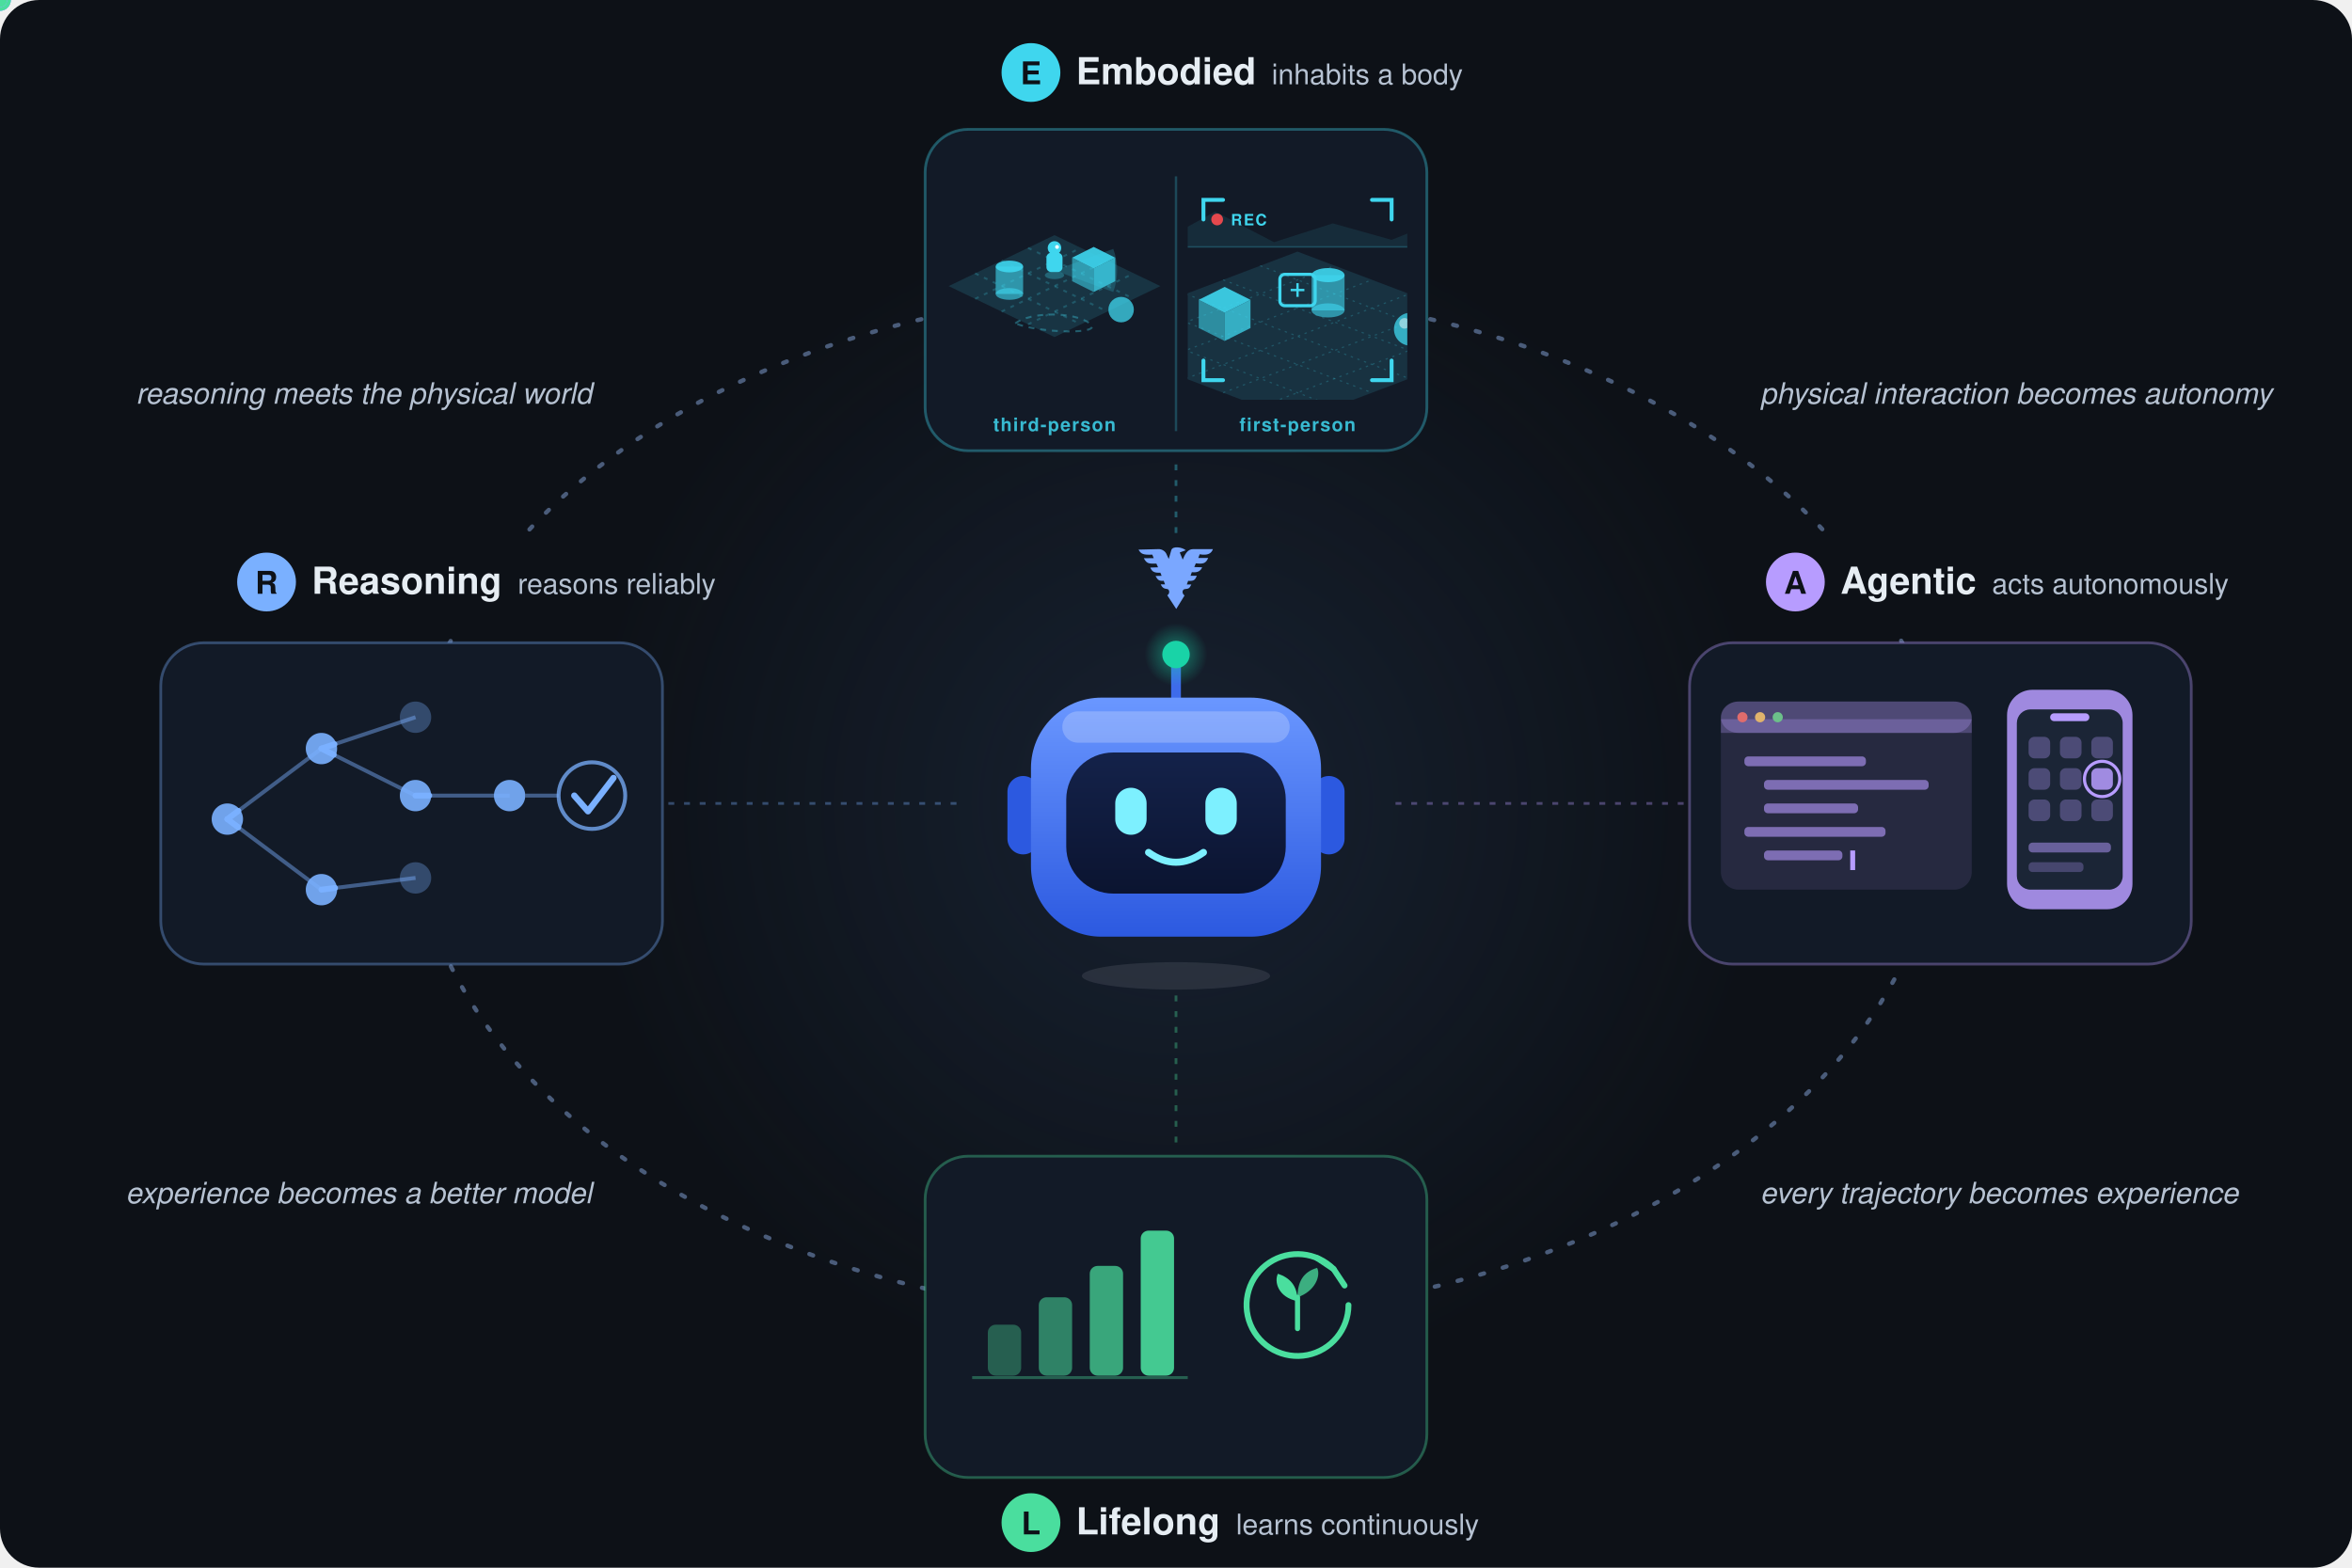
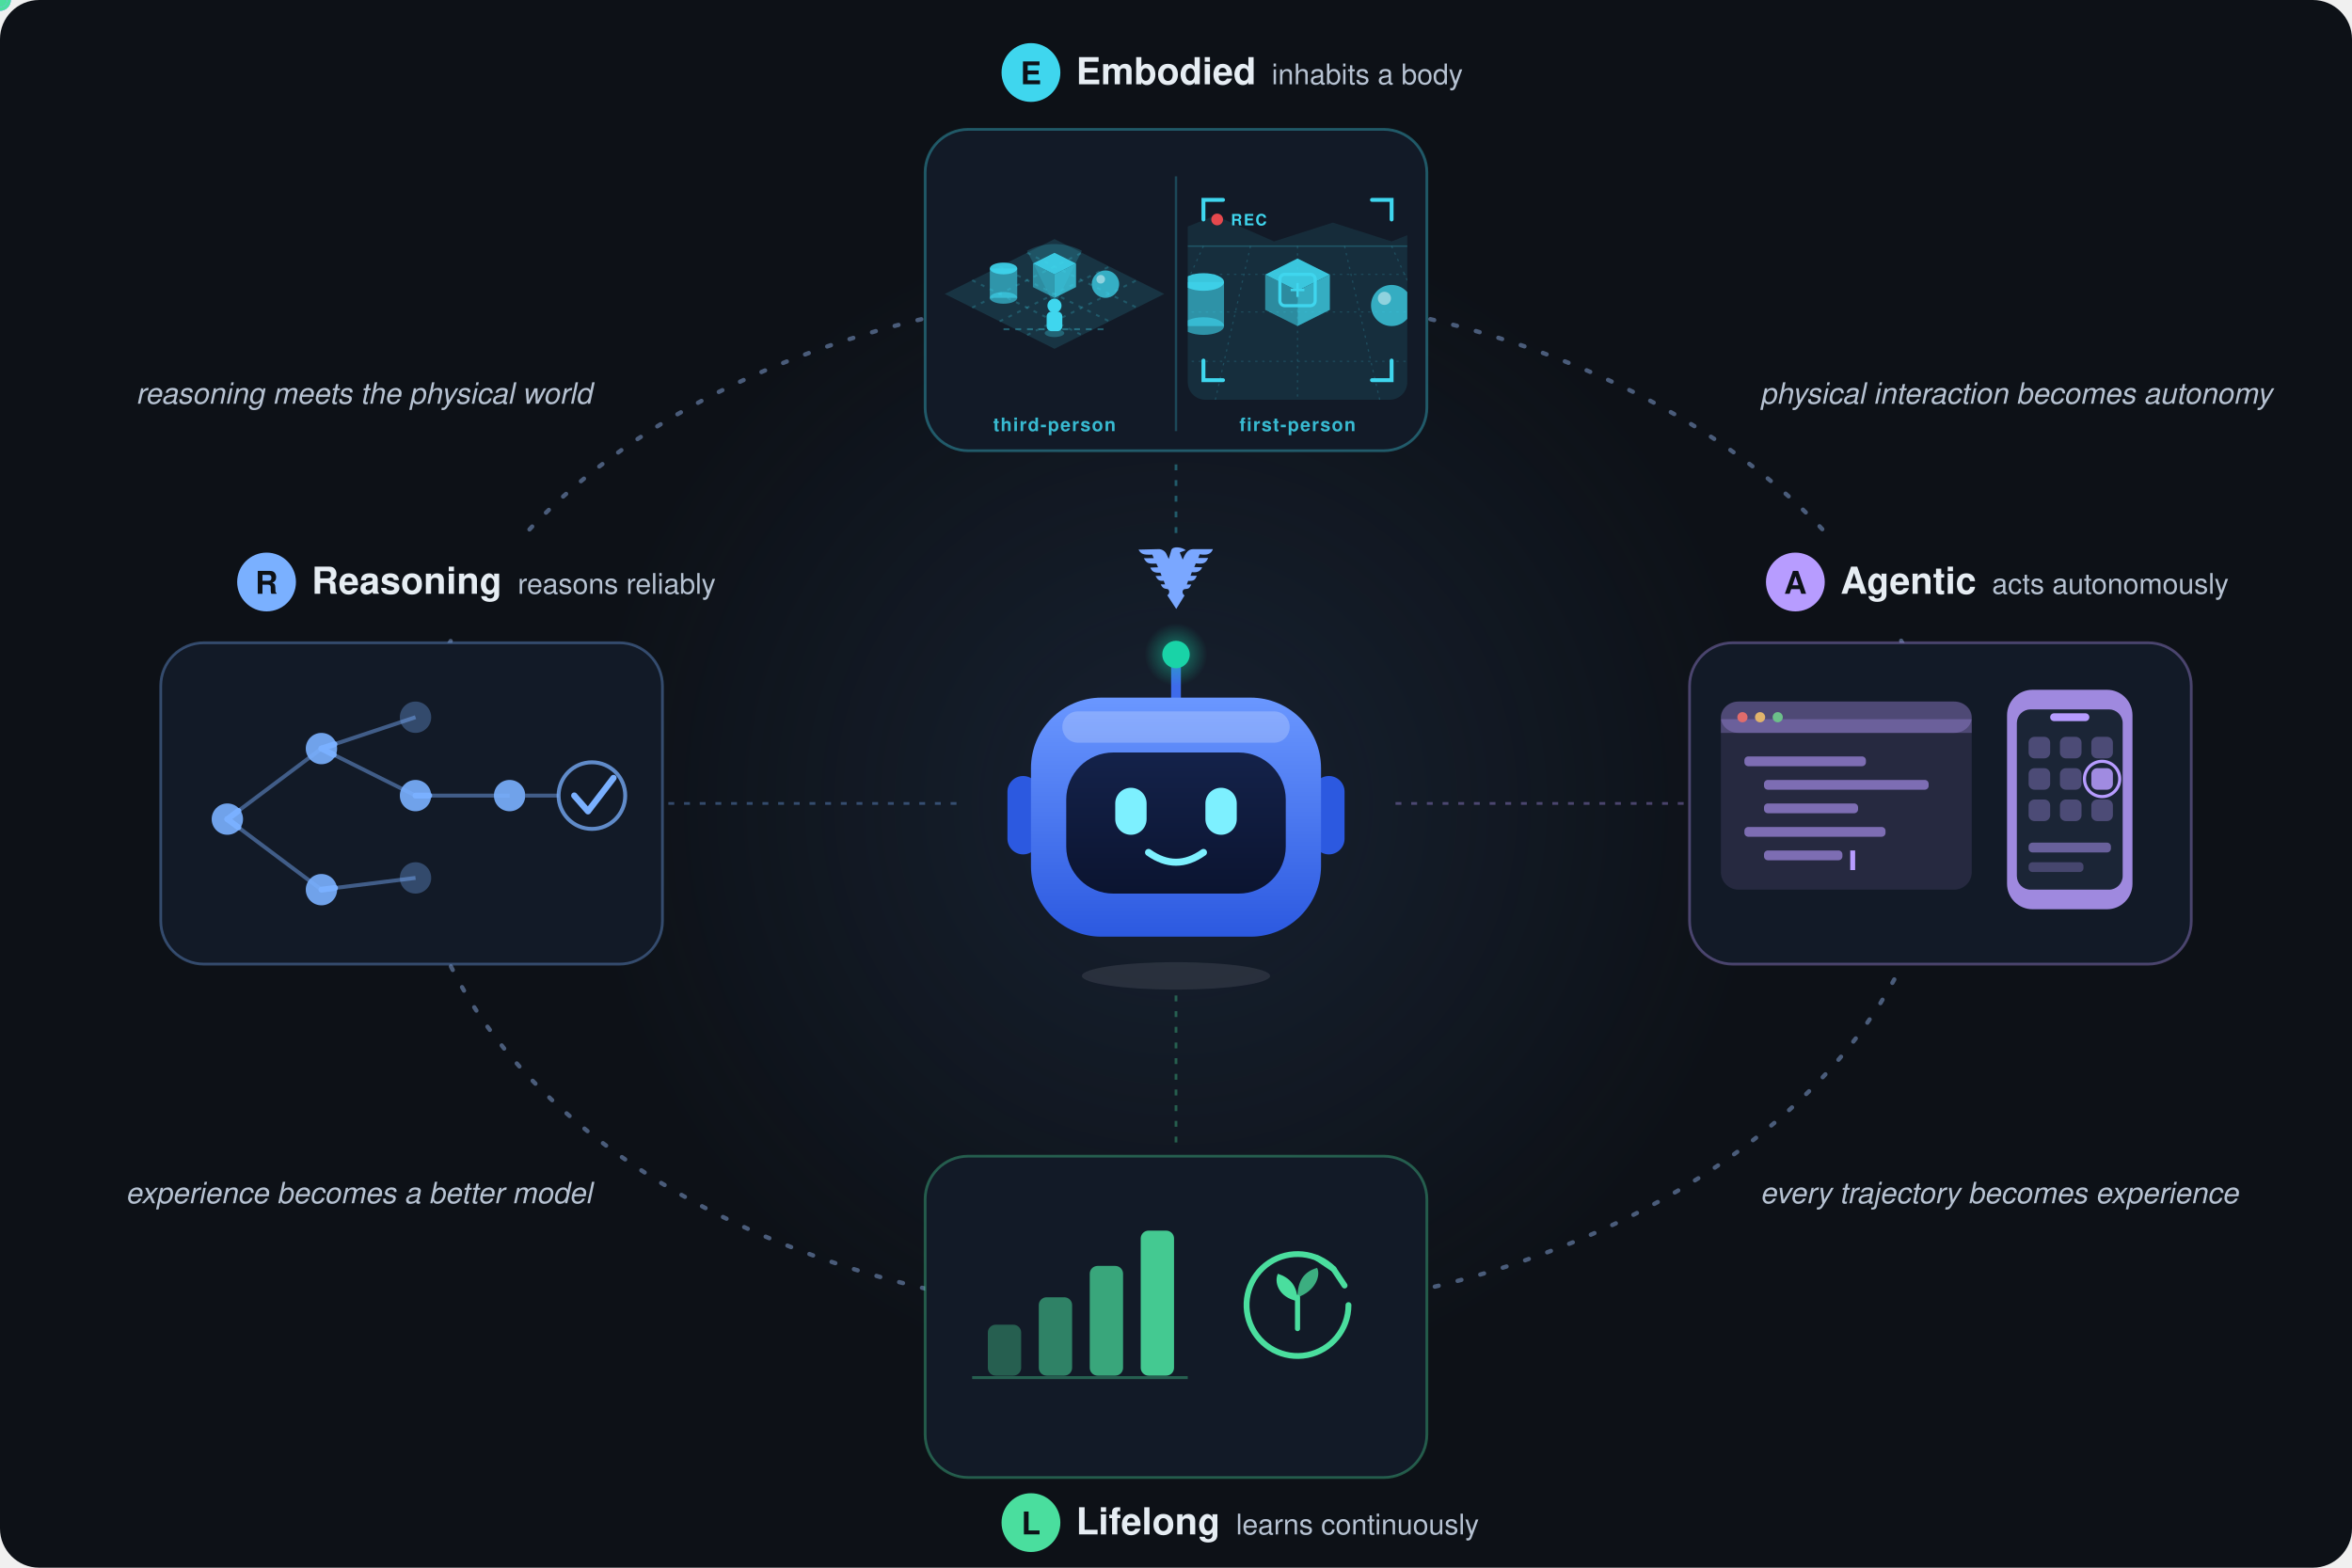
<svg xmlns="http://www.w3.org/2000/svg" width="1200" height="800" viewBox="0 0 1200 800" font-family="-apple-system, BlinkMacSystemFont, 'Segoe UI', 'Helvetica Neue', Helvetica, Arial, sans-serif">
  <style>
.halo{transform-box:fill-box;transform-origin:center;animation:halo 9s ease-in-out infinite}
@keyframes halo{0%,100%{transform:scale(1);opacity:1}50%{transform:scale(1.07);opacity:.8}}
.orbit{stroke-dasharray:2 10;animation:flow 14s linear infinite}
@keyframes flow{to{stroke-dashoffset:-240}}
.botf{animation:hover 4s ease-in-out infinite}
@keyframes hover{0%,100%{transform:translateY(0)}50%{transform:translateY(-7px)}}
.shadow{transform-box:fill-box;transform-origin:center;animation:shade 4s ease-in-out infinite}
@keyframes shade{0%,100%{transform:scale(1);opacity:1}50%{transform:scale(.86);opacity:.7}}
.tip{animation:tip 1.4s ease-in-out infinite}.tip2{animation-delay:.4s}
@keyframes tip{0%,100%{opacity:.5}50%{opacity:1}}
.blink{transform-box:fill-box;transform-origin:center;animation:blink 4s ease-in-out infinite}
@keyframes blink{0%,92%,100%{transform:scaleY(1)}95%,97%{transform:scaleY(.15)}}
.zone{transform-box:fill-box;transform-origin:center;animation:breathe 4s ease-in-out infinite}
@keyframes breathe{0%,100%{transform:scale(1)}50%{transform:scale(1.025)}}
.r-node{transform-box:fill-box;transform-origin:center;opacity:.9;animation:node 4.2s ease-in-out infinite}
.r-dead{opacity:.32;animation-name:dead}
@keyframes node{0%,12%,40%,100%{transform:scale(1)}24%{transform:scale(1.45)}}
@keyframes dead{0%,12%,100%{transform:scale(1);opacity:.32}24%{transform:scale(1.3);opacity:.7}}
.r-edge{stroke-width:2;stroke-opacity:.45}
.r-sig{stroke-width:3;stroke-dasharray:7 60;animation:sig 4.2s linear infinite}
@keyframes sig{from{stroke-dashoffset:67}to{stroke-dashoffset:0}}
.r-goal{transform-box:fill-box;transform-origin:center;opacity:.75;animation:goal 4.2s ease-out infinite}
@keyframes goal{0%,60%,100%{transform:scale(1);opacity:.75}72%{transform:scale(1.25);opacity:.25}}
.r-check{transform-box:fill-box;transform-origin:center;animation:check 4.2s ease-out infinite}
@keyframes check{0%,58%,100%{transform:scale(1)}66%{transform:scale(1.25)}}
- .e-near{animation:dolly 11s ease-in-out infinite alternate}
- @keyframes dolly{from{transform:translate(58px,-4px) scale(1)}to{transform:translate(-64px,-12px) scale(1.14)}}
- .e-far{animation:drift 11s ease-in-out infinite alternate}
- @keyframes drift{from{transform:translateX(16px)}to{transform:translateX(-16px)}}
- .e-focus{transform-box:fill-box;transform-origin:center;animation:focus 2.75s ease-in-out infinite}
+ .e-walk{animation:walk 14s ease-in-out infinite alternate}
+ @keyframes walk{from{transform:translateX(-26px)}to{transform:translateX(26px)}}
+ .e-pan{animation:pan 14s ease-in-out infinite alternate}
+ @keyframes pan{from{transform:translateX(80px)}to{transform:translateX(-80px)}}
+ .e-far{animation:drift 14s ease-in-out infinite alternate}
+ @keyframes drift{from{transform:translateX(26px)}to{transform:translateX(-26px)}}
+ .e-focus{transform-box:fill-box;transform-origin:center;animation:focus 4s ease-in-out infinite}
@keyframes focus{0%,100%{transform:scale(1);opacity:.9}50%{transform:scale(.8);opacity:.55}}
.e-rec{animation:rec 1.2s step-end infinite}
@keyframes rec{0%,50%{opacity:1}51%,100%{opacity:.15}}
.a-line{transform-box:fill-box;transform-origin:left center;animation:type 4.5s ease-out infinite}
@keyframes type{0%,4%{transform:scaleX(0)}20%,85%{transform:scaleX(1)}100%{transform:scaleX(0)}}
.a-cursor{animation:cur 1s step-end infinite}
@keyframes cur{0%,50%{opacity:1}51%,100%{opacity:0}}
.a-app{animation:app 2.4s ease-in-out infinite}
@keyframes app{0%,100%{fill-opacity:.85}50%{fill-opacity:.45}}
.a-tap{transform-box:fill-box;transform-origin:center;animation:tap 2.4s ease-out infinite}
@keyframes tap{0%{transform:scale(.3);opacity:.9}60%,100%{transform:scale(1.9);opacity:0}}
.l-bar{transform-box:fill-box;transform-origin:center bottom;animation:grow 4.8s ease-out infinite}
@keyframes grow{0%,4%{transform:scaleY(.12)}26%,86%{transform:scaleY(1)}100%{transform:scaleY(.12)}}
.l-trend{stroke-dasharray:110;stroke-dashoffset:110;animation:draw 4.8s ease-out infinite}
@keyframes draw{0%,22%{stroke-dashoffset:110}48%,86%{stroke-dashoffset:0}100%{stroke-dashoffset:110}}
.l-head{opacity:0;animation:head 4.8s ease-out infinite}
@keyframes head{0%,44%{opacity:0}50%,86%{opacity:1}100%{opacity:0}}
.l-dot{transform-box:fill-box;transform-origin:center;opacity:0;animation:dot 4.8s ease-out infinite}
@keyframes dot{0%,20%{opacity:0;transform:scale(.4)}30%,86%{opacity:1;transform:scale(1)}100%{opacity:0}}
.l-loop{transform-origin:0 0;animation:spin 6s linear infinite}
@keyframes spin{to{transform:rotate(360deg)}}
.l-sprout{transform-origin:0 12px;animation:sprout 4.8s ease-in-out infinite}
@keyframes sprout{0%,100%{transform:scale(.85)}50%{transform:scale(1.08)}}
@media (prefers-reduced-motion: reduce){*{animation:none!important}}
</style>
  <defs>
    <radialGradient id="glow">
      <stop offset="0" stop-color="#3B5B8C" stop-opacity="0.22" />
      <stop offset="1" stop-color="#3B5B8C" stop-opacity="0" />
    </radialGradient>
  </defs>
  <rect width="1200" height="800" rx="20" fill="#0D1117" />
  <circle class="halo" cx="600" cy="410" r="300" fill="url(#glow)" />
  <mask id="titles" maskUnits="userSpaceOnUse" x="0" y="0" width="1200" height="800">
    <rect width="1200" height="800" fill="#fff" />
    <rect x="110" y="274" width="292" height="46" rx="12" fill="#000" />
    <rect x="500" y="14" width="273" height="46" rx="12" fill="#000" />
    <rect x="890" y="274" width="277" height="46" rx="12" fill="#000" />
    <rect x="500" y="754" width="304" height="46" rx="12" fill="#000" />
  </mask>
  <g mask="url(#titles)">
    <path class="orbit" d="M 210 410 A 390 262 0 1 1 990 410 A 390 262 0 1 1 210 410" fill="none" stroke="#4A5C7A" stroke-width="2.2" stroke-linecap="round" />
    <circle r="5.5" fill="#7AB0FF">
      <animateMotion dur="14s" begin="-1.75s" repeatCount="indefinite" path="M 210 410 A 390 262 0 1 1 990 410 A 390 262 0 1 1 210 410" />
    </circle>
    <circle r="5.5" fill="#3FD6EE">
      <animateMotion dur="14s" begin="-5.25s" repeatCount="indefinite" path="M 210 410 A 390 262 0 1 1 990 410 A 390 262 0 1 1 210 410" />
    </circle>
    <circle r="5.5" fill="#B79CFF">
      <animateMotion dur="14s" begin="-8.75s" repeatCount="indefinite" path="M 210 410 A 390 262 0 1 1 990 410 A 390 262 0 1 1 210 410" />
    </circle>
    <circle r="5.5" fill="#4ADE9E">
      <animateMotion dur="14s" begin="-12.25s" repeatCount="indefinite" path="M 210 410 A 390 262 0 1 1 990 410 A 390 262 0 1 1 210 410" />
    </circle>
  </g>
  <text x="302" y="206" text-anchor="end" font-size="15" font-style="italic" fill="#B6C2D2">reasoning meets the physical world</text>
  <text x="898" y="206" text-anchor="start" font-size="15" font-style="italic" fill="#B6C2D2">physical interaction becomes autonomy</text>
  <text x="898" y="614" text-anchor="start" font-size="15" font-style="italic" fill="#B6C2D2">every trajectory becomes experience</text>
  <text x="302" y="614" text-anchor="end" font-size="15" font-style="italic" fill="#B6C2D2">experience becomes a better model</text>
  <path d="M 488 410 L 328 410" stroke="#7AB0FF" stroke-opacity="0.35" stroke-width="1.4" stroke-dasharray="3 5" fill="none" />
  <circle r="3.6" fill="#7AB0FF">
    <animateMotion dur="3s" repeatCount="indefinite" path="M 488 410 L 328 410" />
  </circle>
  <circle r="3.6" fill="#7AB0FF" opacity="0.5">
    <animateMotion dur="3s" begin="-1.5s" repeatCount="indefinite" keyPoints="1;0" keyTimes="0;1" calcMode="linear" path="M 488 410 L 328 410" />
  </circle>
  <path d="M 600 272 L 600 236" stroke="#3FD6EE" stroke-opacity="0.35" stroke-width="1.4" stroke-dasharray="3 5" fill="none" />
  <circle r="3.6" fill="#3FD6EE">
    <animateMotion dur="3s" repeatCount="indefinite" path="M 600 272 L 600 236" />
  </circle>
  <circle r="3.6" fill="#3FD6EE" opacity="0.5">
    <animateMotion dur="3s" begin="-1.5s" repeatCount="indefinite" keyPoints="1;0" keyTimes="0;1" calcMode="linear" path="M 600 272 L 600 236" />
  </circle>
  <path d="M 712 410 L 872 410" stroke="#B79CFF" stroke-opacity="0.35" stroke-width="1.4" stroke-dasharray="3 5" fill="none" />
  <circle r="3.6" fill="#B79CFF">
    <animateMotion dur="3s" repeatCount="indefinite" path="M 712 410 L 872 410" />
  </circle>
  <circle r="3.6" fill="#B79CFF" opacity="0.5">
    <animateMotion dur="3s" begin="-1.5s" repeatCount="indefinite" keyPoints="1;0" keyTimes="0;1" calcMode="linear" path="M 712 410 L 872 410" />
  </circle>
  <path d="M 600 508 L 600 588" stroke="#4ADE9E" stroke-opacity="0.35" stroke-width="1.4" stroke-dasharray="3 5" fill="none" />
  <circle r="3.6" fill="#4ADE9E">
    <animateMotion dur="3s" repeatCount="indefinite" path="M 600 508 L 600 588" />
  </circle>
  <circle r="3.6" fill="#4ADE9E" opacity="0.5">
    <animateMotion dur="3s" begin="-1.5s" repeatCount="indefinite" keyPoints="1;0" keyTimes="0;1" calcMode="linear" path="M 600 508 L 600 588" />
  </circle>
  <rect x="82" y="328" width="256" height="164" rx="22" fill="#121A27" stroke="#7AB0FF" stroke-opacity="0.35" stroke-width="1.4" />
  <g transform="translate(210,410)">
    <g class="zone">
      <line class="r-edge" x1="-94" y1="8" x2="-46" y2="-28" stroke="#7AB0FF" />
      <line class="r-sig" style="animation-delay:-0.00s" x1="-94" y1="8" x2="-46" y2="-28" stroke="#7AB0FF" stroke-linecap="round" />
      <line class="r-edge" x1="-94" y1="8" x2="-46" y2="44" stroke="#7AB0FF" />
      <line class="r-sig" style="animation-delay:-0.35s" x1="-94" y1="8" x2="-46" y2="44" stroke="#7AB0FF" stroke-linecap="round" />
      <line class="r-edge" x1="-46" y1="-28" x2="2" y2="-44" stroke="#7AB0FF" />
      <line class="r-sig" style="animation-delay:-0.70s" x1="-46" y1="-28" x2="2" y2="-44" stroke="#7AB0FF" stroke-linecap="round" />
      <line class="r-edge" x1="-46" y1="-28" x2="2" y2="-4" stroke="#7AB0FF" />
      <line class="r-sig" style="animation-delay:-1.05s" x1="-46" y1="-28" x2="2" y2="-4" stroke="#7AB0FF" stroke-linecap="round" />
      <line class="r-edge" x1="-46" y1="44" x2="2" y2="38" stroke="#7AB0FF" />
      <line class="r-sig" style="animation-delay:-1.40s" x1="-46" y1="44" x2="2" y2="38" stroke="#7AB0FF" stroke-linecap="round" />
      <line class="r-edge" x1="2" y1="-4" x2="50" y2="-4" stroke="#7AB0FF" />
      <line class="r-sig" style="animation-delay:-1.75s" x1="2" y1="-4" x2="50" y2="-4" stroke="#7AB0FF" stroke-linecap="round" />
      <circle class="r-node" style="animation-delay:0.00s" cx="-94" cy="8" r="8" fill="#7AB0FF" />
      <circle class="r-node" style="animation-delay:0.35s" cx="-46" cy="-28" r="8" fill="#7AB0FF" />
      <circle class="r-node" style="animation-delay:0.70s" cx="-46" cy="44" r="8" fill="#7AB0FF" />
      <circle class="r-node r-dead" style="animation-delay:1.05s" cx="2" cy="-44" r="8" fill="#7AB0FF" />
      <circle class="r-node" style="animation-delay:1.40s" cx="2" cy="-4" r="8" fill="#7AB0FF" />
      <circle class="r-node r-dead" style="animation-delay:1.75s" cx="2" cy="38" r="8" fill="#7AB0FF" />
      <circle class="r-node" style="animation-delay:2.10s" cx="50" cy="-4" r="8" fill="#7AB0FF" />
      <line class="r-edge" x1="58" y1="-4" x2="75" y2="-4" stroke="#7AB0FF" />
      <circle class="r-goal" cx="92" cy="-4" r="17" fill="none" stroke="#7AB0FF" stroke-width="2" />
      <path class="r-check" d="M 83 -4 L 90 4 L 103 -13" fill="none" stroke="#7AB0FF" stroke-width="3.2" stroke-linecap="round" stroke-linejoin="round" />
    </g>
  </g>
  <circle cx="136" cy="297" r="15" fill="#7AB0FF" />
  <text x="136" y="303" text-anchor="middle" font-size="16" font-weight="800" fill="#0D1117">R</text>
  <text x="159" y="303" font-size="19" font-weight="750" fill="#E6EDF3">Reasoning<tspan font-size="14.5" font-weight="400" fill="#B6C2D2" dx="8">reasons reliably</tspan>
  </text>
  <rect x="472" y="66" width="256" height="164" rx="22" fill="#121A27" stroke="#3FD6EE" stroke-opacity="0.35" stroke-width="1.4" />
  <g transform="translate(600,148)">
    <g class="zone">
      <defs>
        <clipPath id="e3">
          <rect x="-56" y="-56" width="112" height="112" rx="9" />
        </clipPath>
        <clipPath id="e1">
          <rect x="-56" y="-56" width="112" height="112" rx="9" />
        </clipPath>
      </defs>
      <g transform="translate(-62,0)">
        <g clip-path="url(#e3)">
-           <g transform="translate(0,-10)">
-             <polygon points="0,-18 54,8 0,34 -54,8" fill="#3FD6EE" fill-opacity="0.14" />
-             <line x1="-40.5" y1="1.5" x2="13.5" y2="27.5" stroke="#3FD6EE" stroke-opacity="0.22" stroke-dasharray="2 3" />
-             <line x1="-40.5" y1="14.5" x2="13.5" y2="-11.5" stroke="#3FD6EE" stroke-opacity="0.22" stroke-dasharray="2 3" />
-             <line x1="-27.0" y1="-5.0" x2="27.0" y2="21.0" stroke="#3FD6EE" stroke-opacity="0.22" stroke-dasharray="2 3" />
-             <line x1="-27.0" y1="21.0" x2="27.0" y2="-5.0" stroke="#3FD6EE" stroke-opacity="0.22" stroke-dasharray="2 3" />
-             <line x1="-13.5" y1="-11.5" x2="40.5" y2="14.5" stroke="#3FD6EE" stroke-opacity="0.22" stroke-dasharray="2 3" />
-             <line x1="-13.5" y1="27.5" x2="40.5" y2="1.5" stroke="#3FD6EE" stroke-opacity="0.22" stroke-dasharray="2 3" />
-             <polygon points="20,-12 31,-6.5 20,-1 9,-6.5" fill="#3FD6EE" fill-opacity="0.9" />
-             <polygon points="9,-6.5 20,-1 20,11 9,5.5" fill="#3FD6EE" fill-opacity="0.55" />
-             <polygon points="20,-1 31,-6.5 31,5.5 20,11" fill="#3FD6EE" fill-opacity="0.75" />
-             <rect x="-30" y="-2" width="14" height="14" fill="#3FD6EE" fill-opacity="0.6" />
-             <ellipse cx="-23" cy="12" rx="7" ry="3" fill="#3FD6EE" fill-opacity="0.6" />
-             <ellipse cx="-23" cy="-2" rx="7" ry="3" fill="#3FD6EE" fill-opacity="0.9" />
-             <circle cx="34" cy="20" r="6.5" fill="#3FD6EE" fill-opacity="0.75" />
-             <path d="M -20 27 C -12 21, 10 21, 18 27 S -8 32, -20 27 Z" fill="none" stroke="#3FD6EE" stroke-opacity="0.35" stroke-dasharray="3 3" />
-             <path d="M 0 0 L 30 -11 A 32 32 0 0 1 30 11 Z" fill="#3FD6EE" fill-opacity="0.2">
-               <animateMotion dur="9s" repeatCount="indefinite" rotate="auto" path="M -20 27 C -12 21, 10 21, 18 27 S -8 32, -20 27 Z" />
-             </path>
-             <g>
-               <g transform="scale(0.82)">
-                 <ellipse cx="0" cy="3" rx="6" ry="2.4" fill="#3FD6EE" fill-opacity="0.3" />
-                 <rect x="-5" y="-11" width="10" height="12" rx="3" fill="#3FD6EE" />
-                 <circle cx="0" cy="-14" r="4.2" fill="#3FD6EE" />
-                 <circle cx="1.6" cy="-14.6" r="1.2" fill="#FFFFFF" />
+           <g transform="translate(0,-2)">
+             <polygon points="0,-24 56,4 0,32 -56,4" fill="#3FD6EE" fill-opacity="0.14" />
+             <line x1="-42.0" y1="-3.0" x2="14.0" y2="25.0" stroke="#3FD6EE" stroke-opacity="0.22" stroke-dasharray="2 3" />
+             <line x1="-42.0" y1="11.0" x2="14.0" y2="-17.0" stroke="#3FD6EE" stroke-opacity="0.22" stroke-dasharray="2 3" />
+             <line x1="-28.0" y1="-10.0" x2="28.0" y2="18.0" stroke="#3FD6EE" stroke-opacity="0.22" stroke-dasharray="2 3" />
+             <line x1="-28.0" y1="18.0" x2="28.0" y2="-10.0" stroke="#3FD6EE" stroke-opacity="0.22" stroke-dasharray="2 3" />
+             <line x1="-14.0" y1="-17.0" x2="42.0" y2="11.0" stroke="#3FD6EE" stroke-opacity="0.22" stroke-dasharray="2 3" />
+             <line x1="-14.0" y1="25.0" x2="42.0" y2="-3.0" stroke="#3FD6EE" stroke-opacity="0.22" stroke-dasharray="2 3" />
+             <line x1="-26" y1="22" x2="26" y2="22" stroke="#3FD6EE" stroke-opacity="0.35" stroke-dasharray="3 3" />
+             <rect x="-33.0" y="-9.0" width="14.0" height="15.0" fill="#3FD6EE" fill-opacity="0.6" />
+             <ellipse cx="-26" cy="6.0" rx="7.0" ry="3.0" fill="#3FD6EE" fill-opacity="0.6" />
+             <ellipse cx="-26" cy="-9.0" rx="7.0" ry="3.0" fill="#3FD6EE" fill-opacity="0.9" />
+             <polygon points="0.0,-17.0 11.0,-11.5 0.0,-6.0 -11.0,-11.5" fill="#3FD6EE" fill-opacity="0.9" />
+             <polygon points="-11.0,-11.5 0.0,-6.0 0.0,6.0 -11.0,0.5" fill="#3FD6EE" fill-opacity="0.55" />
+             <polygon points="0.0,-6.0 11.0,-11.5 11.0,0.5 0.0,6.0" fill="#3FD6EE" fill-opacity="0.75" />
+             <circle cx="26" cy="-1.0" r="7.0" fill="#3FD6EE" fill-opacity="0.75" />
+             <circle cx="23.6" cy="-3.5" r="2.2" fill="#FFFFFF" fill-opacity="0.45" />
+             <g transform="translate(0,22)">
+               <g class="e-walk">
+                 <path d="M 0 -12 L -14 -40 A 30 30 0 0 1 14 -40 Z" fill="#3FD6EE" fill-opacity="0.2" />
+                 <ellipse cx="0" cy="2" rx="5" ry="2" fill="#3FD6EE" fill-opacity="0.3" />
+                 <rect x="-4" y="-9" width="8" height="10" rx="2.5" fill="#3FD6EE" />
+                 <circle cx="0" cy="-12" r="3.6" fill="#3FD6EE" />
              </g>
-               <animateMotion dur="9s" repeatCount="indefinite" path="M -20 27 C -12 21, 10 21, 18 27 S -8 32, -20 27 Z" />
            </g>
          </g>
        </g>
        <text x="0" y="72" text-anchor="middle" font-size="9.5" font-weight="600" letter-spacing=".6" fill="#3FD6EE" fill-opacity="0.85">third-person</text>
      </g>
      <g transform="translate(62,0)">
        <g clip-path="url(#e1)">
-           <g transform="translate(0,-4) scale(0.6)">
+           <g transform="translate(0,-2) scale(0.6)">
            <g class="e-far">
-               <line x1="-220" y1="-30" x2="220" y2="-30" stroke="#3FD6EE" stroke-opacity="0.25" stroke-width="1.2" />
-               <path d="M -200 -30 L -150 -52 L -110 -38 L -70 -60 L -20 -34 L 30 -50 L 80 -36 L 130 -56 L 200 -30 Z" fill="#3FD6EE" fill-opacity="0.10" />
+               <line x1="-220" y1="-34" x2="220" y2="-34" stroke="#3FD6EE" stroke-opacity="0.25" stroke-width="1.2" />
+               <path d="M -220 -34 L -170 -54 L -120 -40 L -70 -60 L -20 -38 L 30 -54 L 80 -38 L 130 -58 L 180 -40 L 220 -34 Z" fill="#3FD6EE" fill-opacity="0.10" />
            </g>
-             <g class="e-near">
-               <polygon points="0,-26 190,46 0,118 -190,46" fill="#3FD6EE" fill-opacity="0.13" />
-               <line x1="-158.3" y1="34.0" x2="31.7" y2="106.0" stroke="#3FD6EE" stroke-opacity="0.22" stroke-dasharray="2 4" />
-               <line x1="-158.3" y1="58.0" x2="31.7" y2="-14.0" stroke="#3FD6EE" stroke-opacity="0.22" stroke-dasharray="2 4" />
-               <line x1="-126.7" y1="22.0" x2="63.3" y2="94.0" stroke="#3FD6EE" stroke-opacity="0.22" stroke-dasharray="2 4" />
-               <line x1="-126.7" y1="70.0" x2="63.3" y2="-2.0" stroke="#3FD6EE" stroke-opacity="0.22" stroke-dasharray="2 4" />
-               <line x1="-95.0" y1="10.0" x2="95.0" y2="82.0" stroke="#3FD6EE" stroke-opacity="0.22" stroke-dasharray="2 4" />
-               <line x1="-95.0" y1="82.0" x2="95.0" y2="10.0" stroke="#3FD6EE" stroke-opacity="0.22" stroke-dasharray="2 4" />
-               <line x1="-63.3" y1="-2.0" x2="126.7" y2="70.0" stroke="#3FD6EE" stroke-opacity="0.22" stroke-dasharray="2 4" />
-               <line x1="-63.3" y1="94.0" x2="126.7" y2="22.0" stroke="#3FD6EE" stroke-opacity="0.22" stroke-dasharray="2 4" />
-               <line x1="-31.7" y1="-14.0" x2="158.3" y2="58.0" stroke="#3FD6EE" stroke-opacity="0.22" stroke-dasharray="2 4" />
-               <line x1="-31.7" y1="106.0" x2="158.3" y2="34.0" stroke="#3FD6EE" stroke-opacity="0.22" stroke-dasharray="2 4" />
-               <polygon points="-62.0,4.0 -40.0,15.0 -62.0,26.0 -84.0,15.0" fill="#3FD6EE" fill-opacity="0.9" />
-               <polygon points="-84.0,15.0 -62.0,26.0 -62.0,50.0 -84.0,39.0" fill="#3FD6EE" fill-opacity="0.55" />
-               <polygon points="-62.0,26.0 -40.0,15.0 -40.0,39.0 -62.0,50.0" fill="#3FD6EE" fill-opacity="0.75" />
-               <rect x="12" y="-6" width="28" height="30" fill="#3FD6EE" fill-opacity="0.6" />
-               <ellipse cx="26" cy="24" rx="14" ry="6" fill="#3FD6EE" fill-opacity="0.6" />
-               <ellipse cx="26" cy="-6" rx="14" ry="6" fill="#3FD6EE" fill-opacity="0.9" />
-               <circle cx="96" cy="40" r="14" fill="#3FD6EE" fill-opacity="0.75" />
-               <circle cx="91" cy="35" r="4.5" fill="#FFFFFF" fill-opacity="0.45" />
-               <polygon points="-128,34 -142,58 -128,66" fill="#3FD6EE" fill-opacity="0.55" />
-               <polygon points="-128,34 -128,66 -114,58" fill="#3FD6EE" fill-opacity="0.85" />
-               <polygon points="150.0,12.4 167.6,21.2 150.0,30.0 132.4,21.2" fill="#3FD6EE" fill-opacity="0.9" />
-               <polygon points="132.4,21.2 150.0,30.0 150.0,49.2 132.4,40.4" fill="#3FD6EE" fill-opacity="0.55" />
-               <polygon points="150.0,30.0 167.6,21.2 167.6,40.4 150.0,49.2" fill="#3FD6EE" fill-opacity="0.75" />
+             <g class="e-pan">
+               <rect x="-240" y="-34" width="480" height="140" fill="#3FD6EE" fill-opacity="0.11" />
+               <line x1="-240" y1="-34" x2="-432.0" y2="106" stroke="#3FD6EE" stroke-opacity="0.2" stroke-dasharray="2 4" />
+               <line x1="-200" y1="-34" x2="-360.0" y2="106" stroke="#3FD6EE" stroke-opacity="0.2" stroke-dasharray="2 4" />
+               <line x1="-160" y1="-34" x2="-288.0" y2="106" stroke="#3FD6EE" stroke-opacity="0.2" stroke-dasharray="2 4" />
+               <line x1="-120" y1="-34" x2="-216.0" y2="106" stroke="#3FD6EE" stroke-opacity="0.2" stroke-dasharray="2 4" />
+               <line x1="-80" y1="-34" x2="-144.0" y2="106" stroke="#3FD6EE" stroke-opacity="0.2" stroke-dasharray="2 4" />
+               <line x1="-40" y1="-34" x2="-72.0" y2="106" stroke="#3FD6EE" stroke-opacity="0.2" stroke-dasharray="2 4" />
+               <line x1="0" y1="-34" x2="0.0" y2="106" stroke="#3FD6EE" stroke-opacity="0.2" stroke-dasharray="2 4" />
+               <line x1="40" y1="-34" x2="72.0" y2="106" stroke="#3FD6EE" stroke-opacity="0.2" stroke-dasharray="2 4" />
+               <line x1="80" y1="-34" x2="144.0" y2="106" stroke="#3FD6EE" stroke-opacity="0.2" stroke-dasharray="2 4" />
+               <line x1="120" y1="-34" x2="216.0" y2="106" stroke="#3FD6EE" stroke-opacity="0.2" stroke-dasharray="2 4" />
+               <line x1="160" y1="-34" x2="288.0" y2="106" stroke="#3FD6EE" stroke-opacity="0.2" stroke-dasharray="2 4" />
+               <line x1="200" y1="-34" x2="360.0" y2="106" stroke="#3FD6EE" stroke-opacity="0.2" stroke-dasharray="2 4" />
+               <line x1="240" y1="-34" x2="432.0" y2="106" stroke="#3FD6EE" stroke-opacity="0.2" stroke-dasharray="2 4" />
+               <line x1="-240" y1="-10" x2="240" y2="-10" stroke="#3FD6EE" stroke-opacity="0.18" stroke-dasharray="2 4" />
+               <line x1="-240" y1="22" x2="240" y2="22" stroke="#3FD6EE" stroke-opacity="0.18" stroke-dasharray="2 4" />
+               <line x1="-240" y1="64" x2="240" y2="64" stroke="#3FD6EE" stroke-opacity="0.18" stroke-dasharray="2 4" />
+               <rect x="-97.5" y="-3.5" width="35.0" height="37.5" fill="#3FD6EE" fill-opacity="0.6" />
+               <ellipse cx="-80" cy="34.0" rx="17.5" ry="7.5" fill="#3FD6EE" fill-opacity="0.6" />
+               <ellipse cx="-80" cy="-3.5" rx="17.5" ry="7.5" fill="#3FD6EE" fill-opacity="0.9" />
+               <polygon points="0.0,-23.5 27.5,-9.8 0.0,4.0 -27.5,-9.8" fill="#3FD6EE" fill-opacity="0.9" />
+               <polygon points="-27.5,-9.8 0.0,4.0 0.0,34.0 -27.5,20.2" fill="#3FD6EE" fill-opacity="0.55" />
+               <polygon points="0.0,4.0 27.5,-9.8 27.5,20.2 0.0,34.0" fill="#3FD6EE" fill-opacity="0.75" />
+               <circle cx="80" cy="16.5" r="17.5" fill="#3FD6EE" fill-opacity="0.75" />
+               <circle cx="73.9" cy="10.4" r="5.6" fill="#FFFFFF" fill-opacity="0.45" />
            </g>
          </g>
        </g>
        <path d="M -48 -36 L -48 -46 L -38 -46" stroke="#3FD6EE" stroke-width="2" fill="none" stroke-linecap="round" />
        <path d="M -48 36 L -48 46 L -38 46" stroke="#3FD6EE" stroke-width="2" fill="none" stroke-linecap="round" />
        <path d="M 48 -36 L 48 -46 L 38 -46" stroke="#3FD6EE" stroke-width="2" fill="none" stroke-linecap="round" />
        <path d="M 48 36 L 48 46 L 38 46" stroke="#3FD6EE" stroke-width="2" fill="none" stroke-linecap="round" />
        <rect class="e-focus" x="-9" y="-8" width="18" height="16" rx="2.5" fill="none" stroke="#3FD6EE" stroke-width="1.6" />
        <line x1="-3.5" y1="0" x2="3.5" y2="0" stroke="#3FD6EE" stroke-width="1.2" />
        <line x1="0" y1="-3.5" x2="0" y2="3.5" stroke="#3FD6EE" stroke-width="1.2" />
        <circle class="e-rec" cx="-41" cy="-36" r="3" fill="#E5484D" />
        <text x="-34" y="-33" font-size="8" font-weight="700" letter-spacing=".8" fill="#3FD6EE">REC</text>
        <text x="0" y="72" text-anchor="middle" font-size="9.5" font-weight="600" letter-spacing=".6" fill="#3FD6EE" fill-opacity="0.85">first-person</text>
      </g>
      <line x1="0" y1="-58" x2="0" y2="72" stroke="#3FD6EE" stroke-opacity="0.25" stroke-width="1.2" />
    </g>
  </g>
  <circle cx="526" cy="37" r="15" fill="#3FD6EE" />
  <text x="526" y="43" text-anchor="middle" font-size="16" font-weight="800" fill="#0D1117">E</text>
  <text x="549" y="43" font-size="19" font-weight="750" fill="#E6EDF3">Embodied<tspan font-size="14.5" font-weight="400" fill="#B6C2D2" dx="8">inhabits a body</tspan>
  </text>
  <rect x="862" y="328" width="256" height="164" rx="22" fill="#121A27" stroke="#B79CFF" stroke-opacity="0.35" stroke-width="1.4" />
  <g transform="translate(990,410)">
    <g class="zone">
      <g transform="translate(-112,-52)">
        <rect width="128" height="96" rx="9" fill="#B79CFF" fill-opacity="0.12" />
        <rect width="128" height="16" rx="9" fill="#B79CFF" fill-opacity="0.28" />
        <rect y="9" width="128" height="7" fill="#B79CFF" fill-opacity="0.28" />
        <circle cx="11" cy="8" r="2.6" fill="#e06c6c" />
        <circle cx="20" cy="8" r="2.6" fill="#e0b36c" />
        <circle cx="29" cy="8" r="2.6" fill="#6cc08a" />
        <rect class="a-line" style="animation-delay:0.00s" x="12" y="28" width="62" height="5" rx="2" fill="#B79CFF" fill-opacity="0.6" />
        <rect class="a-line" style="animation-delay:0.45s" x="22" y="40" width="84" height="5" rx="2" fill="#B79CFF" fill-opacity="0.6" />
        <rect class="a-line" style="animation-delay:0.90s" x="22" y="52" width="48" height="5" rx="2" fill="#B79CFF" fill-opacity="0.6" />
        <rect class="a-line" style="animation-delay:1.35s" x="12" y="64" width="72" height="5" rx="2" fill="#B79CFF" fill-opacity="0.6" />
        <rect class="a-line" style="animation-delay:1.80s" x="22" y="76" width="40" height="5" rx="2" fill="#B79CFF" fill-opacity="0.6" />
        <rect class="a-cursor" x="66" y="76" width="2.5" height="10" fill="#B79CFF" />
      </g>
      <g transform="translate(34,-58)">
        <rect width="64" height="112" rx="13" fill="#B79CFF" fill-opacity="0.85" />
        <rect x="5" y="10" width="54" height="92" rx="7" fill="#1B2536" />
        <rect x="22" y="12" width="20" height="4" rx="2" fill="#B79CFF" />
        <rect class="app" x="11" y="24" width="11" height="11" rx="3" fill="#B79CFF" fill-opacity="0.32" />
        <rect class="app" x="27" y="24" width="11" height="11" rx="3" fill="#B79CFF" fill-opacity="0.32" />
        <rect class="app" x="43" y="24" width="11" height="11" rx="3" fill="#B79CFF" fill-opacity="0.32" />
        <rect class="app" x="11" y="40" width="11" height="11" rx="3" fill="#B79CFF" fill-opacity="0.32" />
        <rect class="app" x="27" y="40" width="11" height="11" rx="3" fill="#B79CFF" fill-opacity="0.32" />
        <rect class="app a-app" x="43" y="40" width="11" height="11" rx="3" fill="#B79CFF" fill-opacity="0.85" />
        <rect class="app" x="11" y="56" width="11" height="11" rx="3" fill="#B79CFF" fill-opacity="0.32" />
        <rect class="app" x="27" y="56" width="11" height="11" rx="3" fill="#B79CFF" fill-opacity="0.32" />
        <rect class="app" x="43" y="56" width="11" height="11" rx="3" fill="#B79CFF" fill-opacity="0.32" />
        <circle class="a-tap" cx="48.5" cy="45.5" r="9" fill="none" stroke="#B79CFF" stroke-width="1.6" />
        <rect x="11" y="78" width="42" height="5" rx="2" fill="#B79CFF" fill-opacity="0.5" />
        <rect x="11" y="88" width="28" height="5" rx="2" fill="#B79CFF" fill-opacity="0.28" />
      </g>
    </g>
  </g>
  <circle cx="916" cy="297" r="15" fill="#B79CFF" />
  <text x="916" y="303" text-anchor="middle" font-size="16" font-weight="800" fill="#0D1117">A</text>
  <text x="939" y="303" font-size="19" font-weight="750" fill="#E6EDF3">Agentic<tspan font-size="14.5" font-weight="400" fill="#B6C2D2" dx="8">acts autonomously</tspan>
  </text>
  <rect x="472" y="590" width="256" height="164" rx="22" fill="#121A27" stroke="#4ADE9E" stroke-opacity="0.35" stroke-width="1.4" />
  <g transform="translate(600,672)">
    <g class="zone">
      <rect class="l-bar" style="animation-delay:0.00s" x="-96" y="4" width="17" height="26" rx="4" fill="#4ADE9E" fill-opacity="0.35" />
      <rect class="l-bar" style="animation-delay:0.40s" x="-70" y="-10" width="17" height="40" rx="4" fill="#4ADE9E" fill-opacity="0.53" />
      <rect class="l-bar" style="animation-delay:0.80s" x="-44" y="-26" width="17" height="56" rx="4" fill="#4ADE9E" fill-opacity="0.71" />
      <rect class="l-bar" style="animation-delay:1.20s" x="-18" y="-44" width="17" height="74" rx="4" fill="#4ADE9E" fill-opacity="0.89" />
      <line x1="-104" y1="31" x2="6" y2="31" stroke="#4ADE9E" stroke-opacity="0.35" stroke-width="1.5" />
      <defs>
        <linearGradient id="ltrend" gradientUnits="userSpaceOnUse" x1="-87.5" y1="-8" x2="-9.5" y2="-56">
          <stop offset="0" stop-color="#1F7A5C" />
          <stop offset="1" stop-color="#5BF0B0" />
        </linearGradient>
      </defs>
      <path class="l-trend" d="M -87.5 -8 C -78 -12, -70 -17, -61.5 -22 S -44 -32, -35.5 -38 S -18 -50, -9.5 -56" fill="none" stroke="url(#ltrend)" stroke-width="2.6" stroke-linecap="round" />
      <circle class="l-dot" style="animation-delay:0.00s" cx="-87.5" cy="-8" r="3.4" fill="#1F7A5C" />
      <circle class="l-dot" style="animation-delay:0.40s" cx="-61.5" cy="-22" r="3.4" fill="#33A178" />
      <circle class="l-dot" style="animation-delay:0.80s" cx="-35.5" cy="-38" r="3.4" fill="#47C994" />
      <circle class="l-dot" style="animation-delay:1.20s" cx="-9.5" cy="-56" r="3.4" fill="#5BF0B0" />
      <path class="l-head" d="M -15.5 -57 L -6 -60 L -9.5 -50.5" fill="none" stroke="#5BF0B0" stroke-width="2.6" stroke-linecap="round" stroke-linejoin="round" />
      <g transform="translate(62,-6)">
        <g class="l-loop">
          <path d="M 26 0 A 26 26 0 1 1 18.4 -18.4" fill="none" stroke="#4ADE9E" stroke-width="3" stroke-linecap="round" />
          <path d="M 18.4 -18.4 L 10 -24 M 18.4 -18.4 L 24 -10" stroke="#4ADE9E" stroke-width="3" stroke-linecap="round" />
        </g>
        <g class="l-sprout">
          <path d="M 0 12 L 0 -4" stroke="#4ADE9E" stroke-width="2.6" stroke-linecap="round" />
          <path d="M 0 -2 C -10 -4, -12 -12, -10 -16 C -4 -14, 0 -10, 0 -2 Z" fill="#4ADE9E" />
          <path d="M 0 -4 C 9 -7, 12 -15, 10 -19 C 3 -17, 0 -12, 0 -4 Z" fill="#4ADE9E" fill-opacity="0.75" />
        </g>
      </g>
    </g>
  </g>
  <circle cx="526" cy="777" r="15" fill="#4ADE9E" />
  <text x="526" y="783" text-anchor="middle" font-size="16" font-weight="800" fill="#0D1117">L</text>
  <text x="549" y="783" font-size="19" font-weight="750" fill="#E6EDF3">Lifelong<tspan font-size="14.5" font-weight="400" fill="#B6C2D2" dx="8">learns continuously</tspan>
  </text>
  <g transform="translate(600,418)">
    <defs>
      <linearGradient id="botg" x1="0" y1="0" x2="0" y2="1">
        <stop offset="0" stop-color="#6A97FF" />
        <stop offset="1" stop-color="#2C59E0" />
      </linearGradient>
      <linearGradient id="visor" x1="0" y1="0" x2="0" y2="1">
        <stop offset="0" stop-color="#14224A" />
        <stop offset="1" stop-color="#0B1430" />
      </linearGradient>
      <radialGradient id="tipg">
        <stop offset="0" stop-color="#19D3A7" stop-opacity=".55" />
        <stop offset="1" stop-color="#19D3A7" stop-opacity="0" />
      </radialGradient>
    </defs>
    <ellipse class="shadow" cx="0" cy="80" rx="48" ry="7" fill="#E6EDF3" fill-opacity="0.10" />
    <g class="botf">
      <g transform="translate(-198,-274.6) scale(0.9)">
        <g transform="translate(175, 118) scale(1.0225)">
          <path d="M44.147 66.457L39.167 58.858C40.697 58.071 40.507 55.615 39.197 55.411C37.739 55.183 36.578 55.113 35.554 52.82H37.927L37.198 50.831C34.484 51.069 33.93 50.315 32.643 48.195L36.034 48.079L35.348 46.348C31.653 46.52 30.678 45.614 29.756 43.508L34.061 43.357L33.129 41.298C28.72 41.421 27.787 41.297 26.17 38.315L31.647 38.288L30.875 36.327C25.883 36.542 24.636 36.054 23.223 33.557L34.444 33.273C36.079 33.232 37.946 34.346 38.634 35.83L39.983 38.741L41.403 33.841C42.135 31.316 47.652 32.232 49.428 33.912L46.091 35.119L47.724 39.095C48.907 36.326 50.357 33.272 53.476 33.272H64.484C63.637 35.704 61.593 36.917 57.148 36.13L56.367 38.189L61.856 38.172C60.543 41.235 59.085 41.62 55.002 41.156L54.149 43.215L58.519 43.357C57.678 45.298 56.157 46.458 52.783 46.054L52.073 48.059L55.553 48.043C54.555 50.482 53.911 51.026 50.74 50.884L50.013 52.872L52.519 52.881C51.466 55.004 51.154 55.256 48.905 55.455C47.568 55.574 46.972 57.714 48.752 58.983L44.147 66.457Z" fill="#7AA7FF" fill-rule="evenodd" />
        </g>
      </g>
      <line x1="0" y1="-62" x2="0" y2="-80" stroke="#3E6BEA" stroke-width="5" stroke-linecap="round" />
      <circle class="tip" cx="0" cy="-84" r="16" fill="url(#tipg)" />
      <circle cx="0" cy="-84" r="7" fill="#19D3A7" />
      <rect x="-86" y="-22" width="16" height="40" rx="8" fill="#2C59E0" />
      <rect x="70" y="-22" width="16" height="40" rx="8" fill="#2C59E0" />
      <rect x="-74" y="-62" width="148" height="122" rx="36" fill="url(#botg)" />
      <rect x="-58" y="-55" width="116" height="16" rx="8" fill="#FFFFFF" fill-opacity="0.22" />
      <rect x="-56" y="-34" width="112" height="72" rx="24" fill="url(#visor)" />
      <rect class="blink" x="-31" y="-16" width="16" height="24" rx="8" fill="#7DF0FF" />
      <rect class="blink" x="15" y="-16" width="16" height="24" rx="8" fill="#7DF0FF" />
      <path d="M -14 17 Q 0 27 14 17" fill="none" stroke="#7DF0FF" stroke-width="3.6" stroke-linecap="round" />
    </g>
  </g>
</svg>
